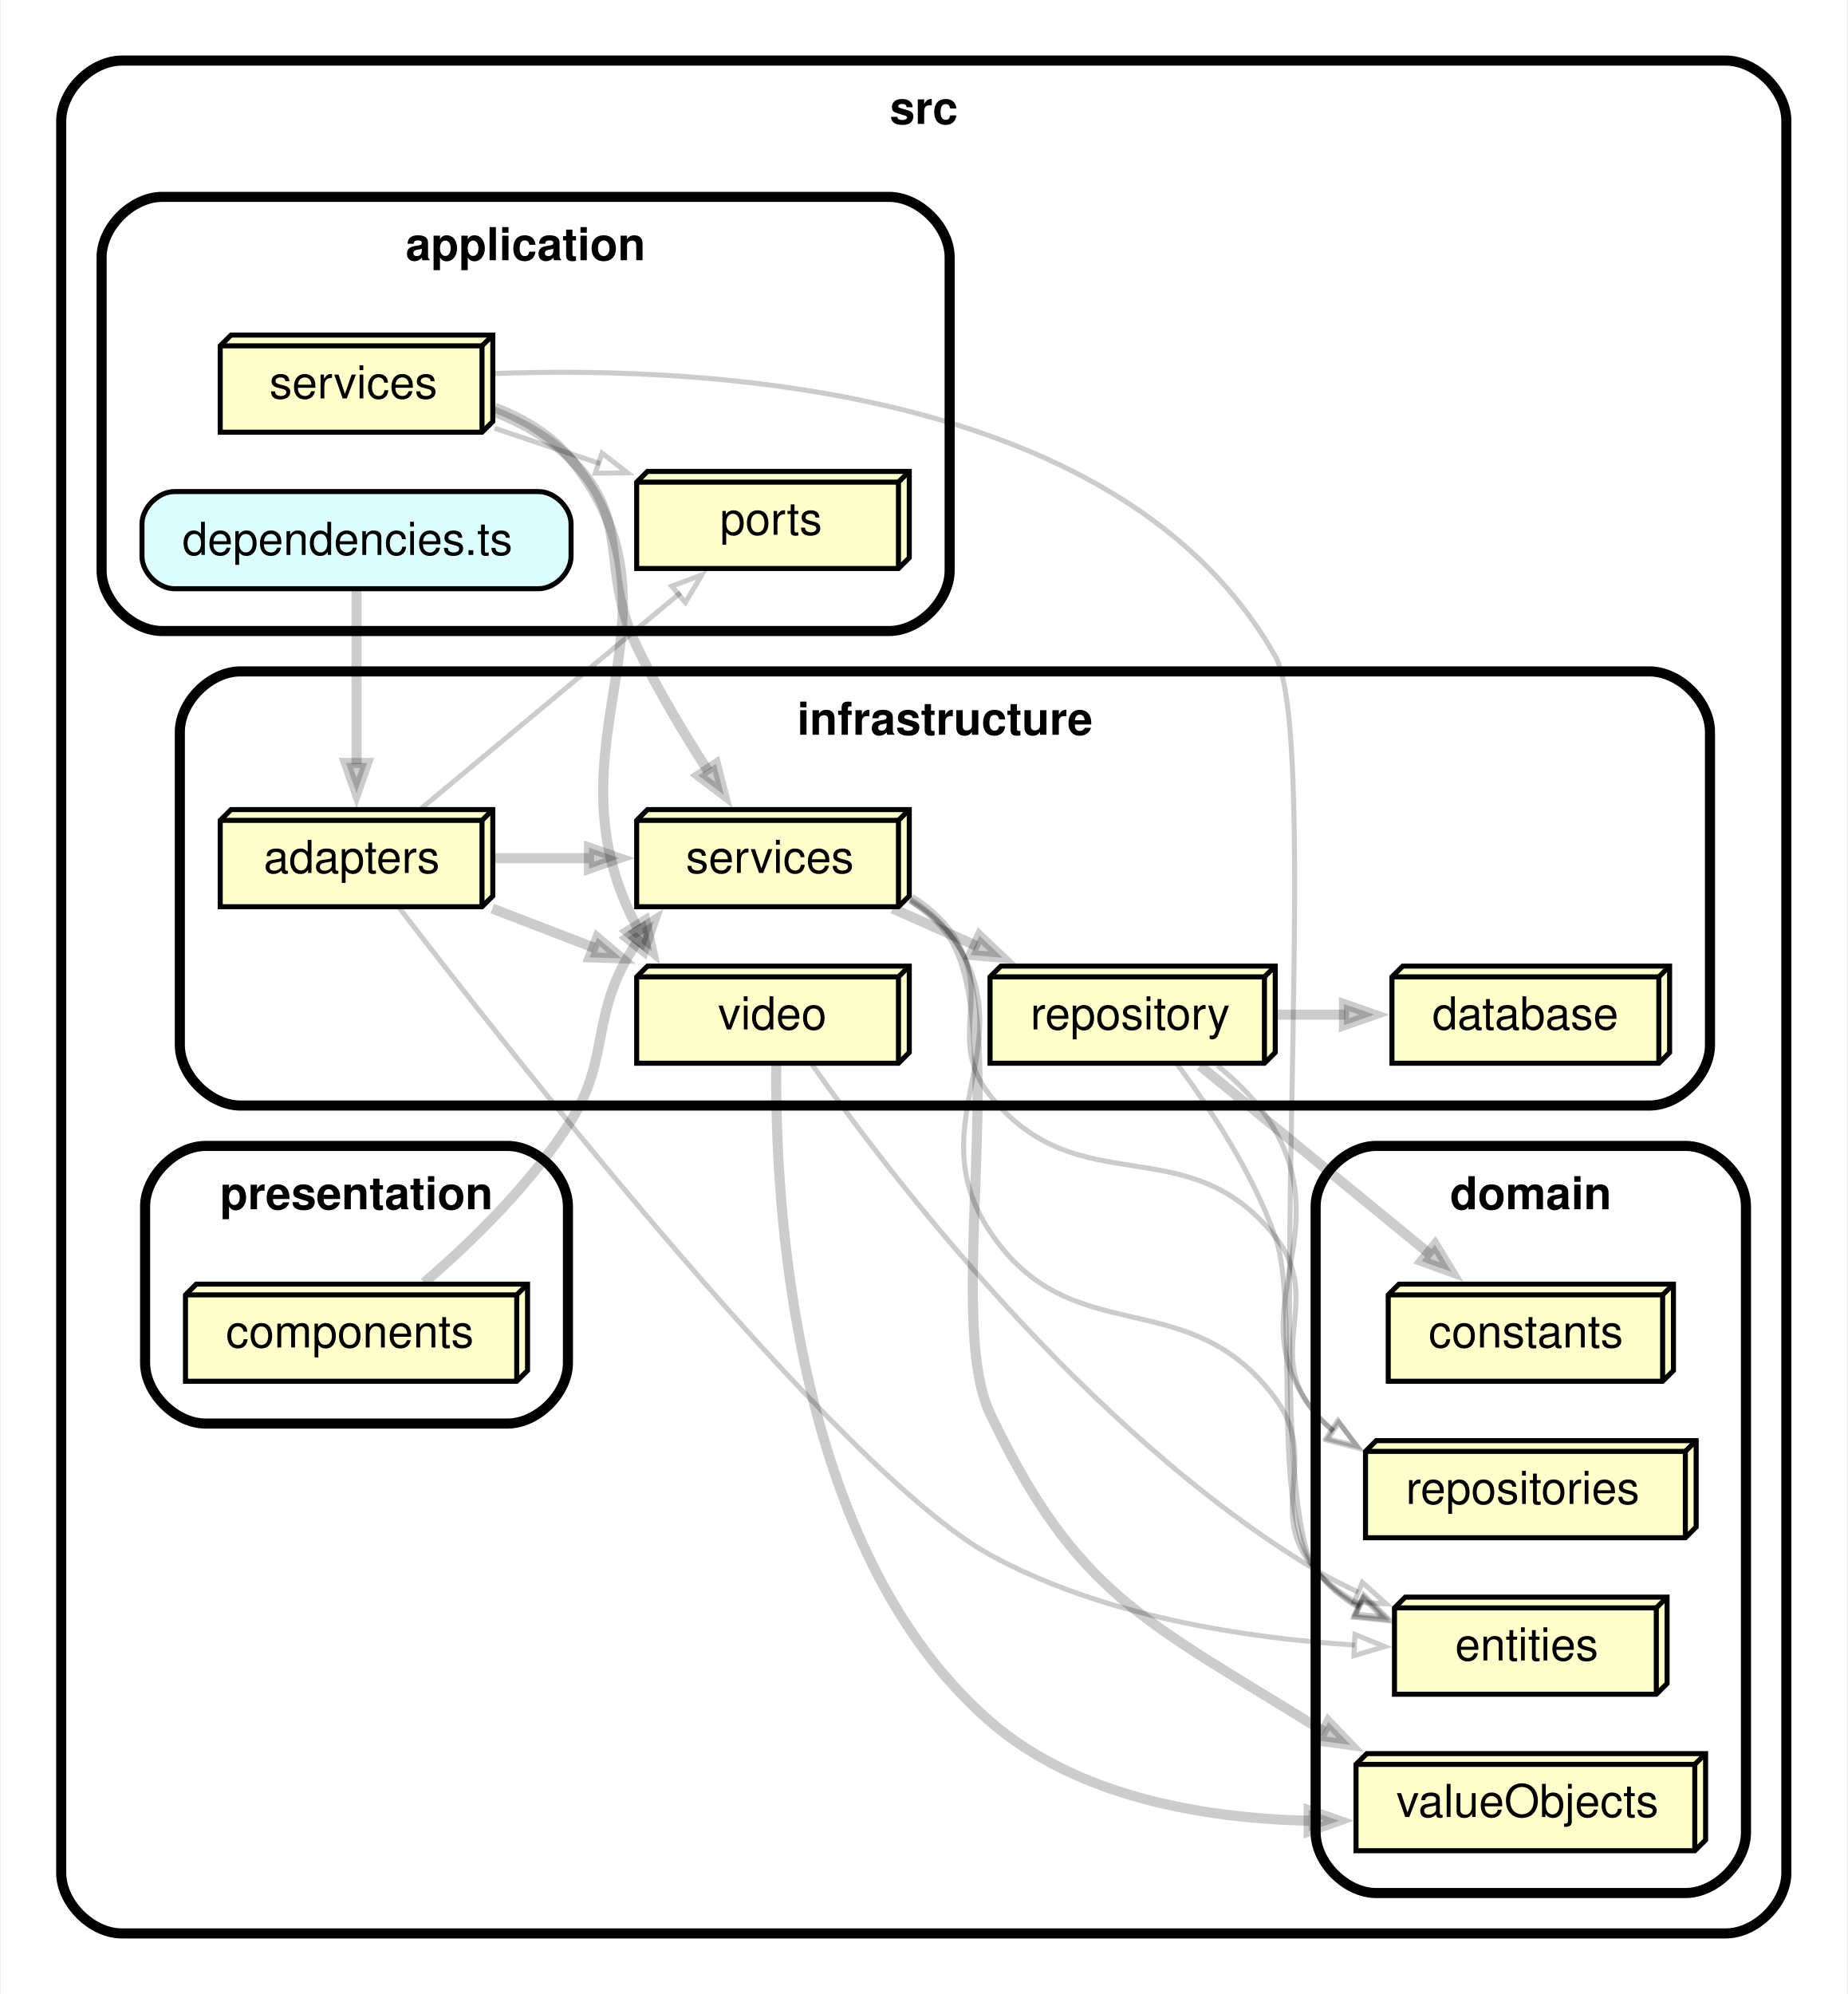
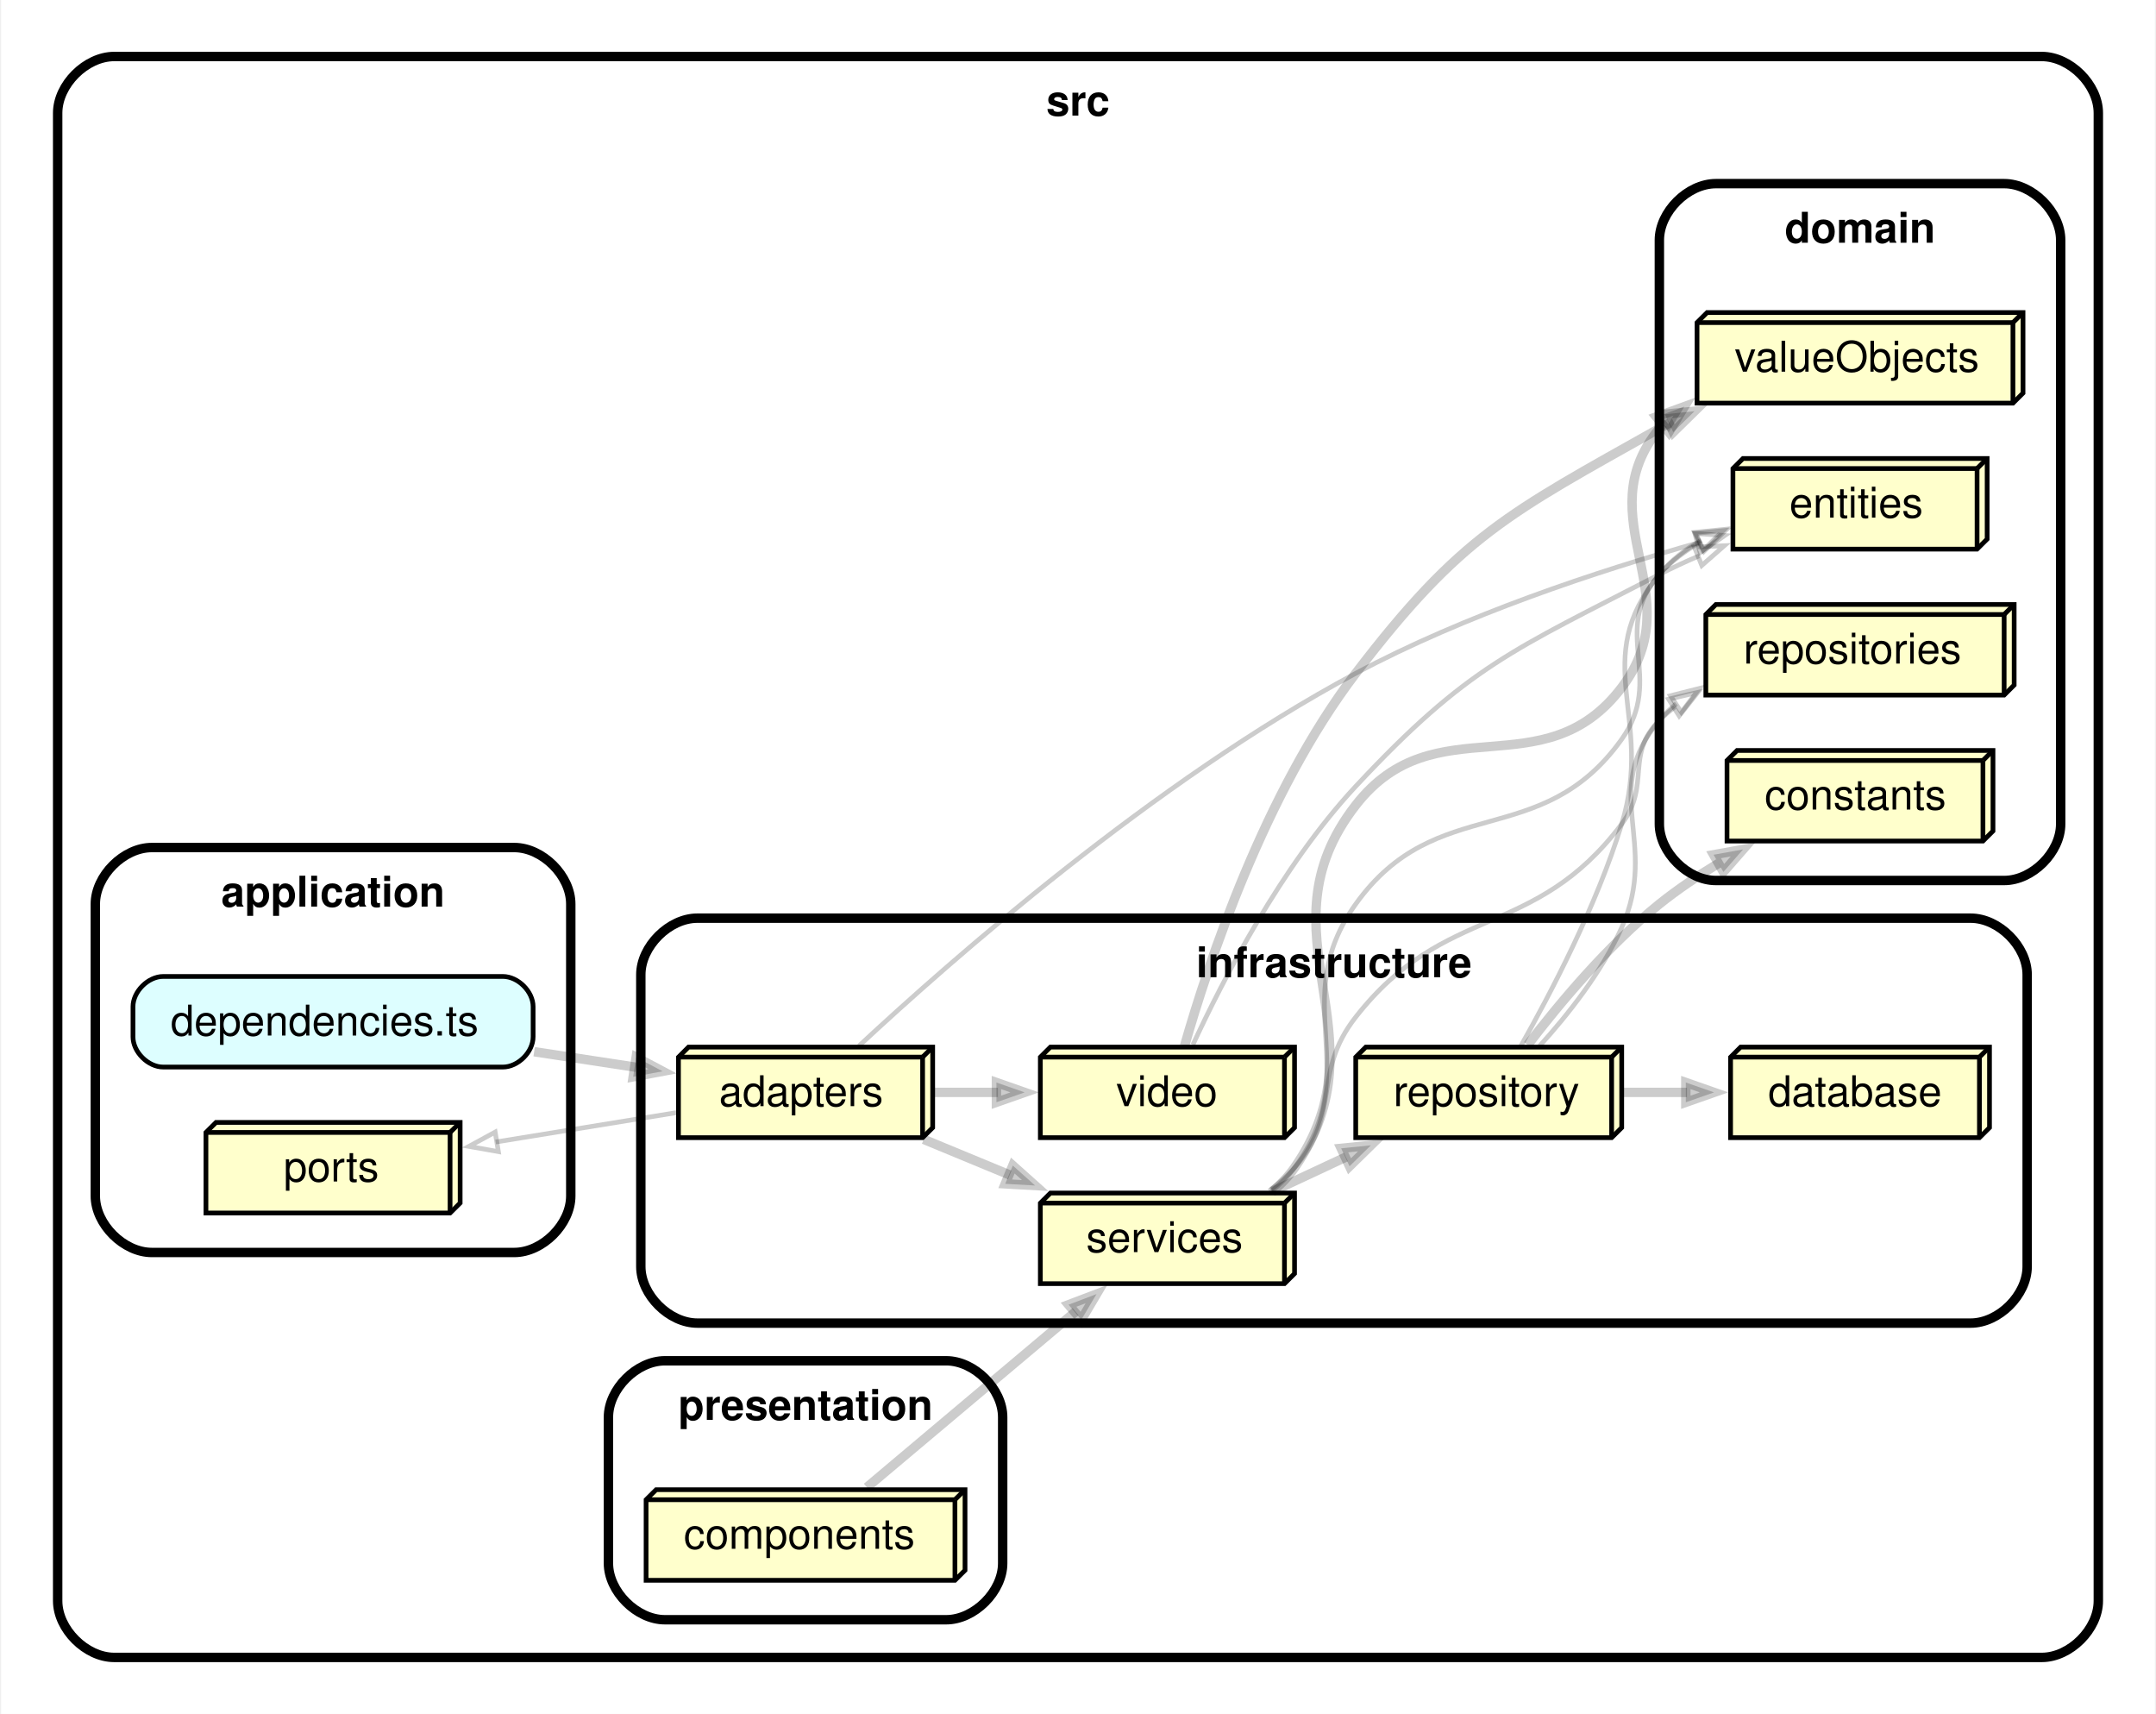
- <svg xmlns="http://www.w3.org/2000/svg" xmlns:xlink="http://www.w3.org/1999/xlink" width="366pt" height="395pt" viewBox="0.00 0.00 365.75 395.00">
-   <g id="graph0" class="graph" transform="scale(1 1) rotate(0) translate(4 391)">
-     <polygon fill="white" stroke="none" points="-4,4 -4,-391 361.75,-391 361.75,4 -4,4" />
+ <svg xmlns="http://www.w3.org/2000/svg" xmlns:xlink="http://www.w3.org/1999/xlink" width="458pt" height="364pt" viewBox="0.00 0.00 457.50 364.00">
+   <g id="graph0" class="graph" transform="scale(1 1) rotate(0) translate(4 360)">
+     <polygon fill="white" stroke="none" points="-4,4 -4,-360 453.5,-360 453.5,4 -4,4" />
    <g id="clust1" class="cluster">
-       <path fill="#ffffff" stroke="black" stroke-width="2" d="M20,-8C20,-8 337.75,-8 337.75,-8 343.75,-8 349.75,-14 349.75,-20 349.75,-20 349.75,-367 349.75,-367 349.75,-373 343.75,-379 337.75,-379 337.75,-379 20,-379 20,-379 14,-379 8,-373 8,-367 8,-367 8,-20 8,-20 8,-14 14,-8 20,-8" />
-       <text text-anchor="middle" x="178.88" y="-366.45" font-family="Helvetica,sans-Serif" font-weight="bold" font-size="9.00">src</text>
+       <path fill="#ffffff" stroke="black" stroke-width="2" d="M20,-8C20,-8 429.5,-8 429.5,-8 435.5,-8 441.5,-14 441.5,-20 441.5,-20 441.5,-336 441.5,-336 441.5,-342 435.5,-348 429.5,-348 429.5,-348 20,-348 20,-348 14,-348 8,-342 8,-336 8,-336 8,-20 8,-20 8,-14 14,-8 20,-8" />
+       <text text-anchor="middle" x="224.75" y="-335.45" font-family="Helvetica,sans-Serif" font-weight="bold" font-size="9.00">src</text>
    </g>
    <g id="clust2" class="cluster">
-       <path fill="#ffffff" stroke="black" stroke-width="2" d="M28,-266C28,-266 172,-266 172,-266 178,-266 184,-272 184,-278 184,-278 184,-340 184,-340 184,-346 178,-352 172,-352 172,-352 28,-352 28,-352 22,-352 16,-346 16,-340 16,-340 16,-278 16,-278 16,-272 22,-266 28,-266" />
-       <text text-anchor="middle" x="100" y="-339.45" font-family="Helvetica,sans-Serif" font-weight="bold" font-size="9.00">application</text>
+       <path fill="#ffffff" stroke="black" stroke-width="2" d="M28,-94C28,-94 105,-94 105,-94 111,-94 117,-100 117,-106 117,-106 117,-168 117,-168 117,-174 111,-180 105,-180 105,-180 28,-180 28,-180 22,-180 16,-174 16,-168 16,-168 16,-106 16,-106 16,-100 22,-94 28,-94" />
+       <text text-anchor="middle" x="66.5" y="-167.45" font-family="Helvetica,sans-Serif" font-weight="bold" font-size="9.00">application</text>
+     </g>
+     <g id="clust4" class="cluster">
+       <path fill="#ffffff" stroke="black" stroke-width="2" d="M143.88,-79C143.88,-79 414.38,-79 414.38,-79 420.38,-79 426.38,-85 426.38,-91 426.38,-91 426.38,-153 426.38,-153 426.38,-159 420.38,-165 414.38,-165 414.38,-165 143.88,-165 143.88,-165 137.88,-165 131.88,-159 131.88,-153 131.88,-153 131.88,-91 131.88,-91 131.88,-85 137.88,-79 143.88,-79" />
+       <text text-anchor="middle" x="279.12" y="-152.45" font-family="Helvetica,sans-Serif" font-weight="bold" font-size="9.00">infrastructure</text>
+     </g>
+     <g id="clust5" class="cluster">
+       <path fill="#ffffff" stroke="black" stroke-width="2" d="M137,-16C137,-16 196.75,-16 196.75,-16 202.75,-16 208.75,-22 208.75,-28 208.75,-28 208.75,-59 208.75,-59 208.75,-65 202.75,-71 196.75,-71 196.75,-71 137,-71 137,-71 131,-71 125,-65 125,-59 125,-59 125,-28 125,-28 125,-22 131,-16 137,-16" />
+       <text text-anchor="middle" x="166.88" y="-58.45" font-family="Helvetica,sans-Serif" font-weight="bold" font-size="9.00">presentation</text>
    </g>
    <g id="clust3" class="cluster">
-       <path fill="#ffffff" stroke="black" stroke-width="2" d="M268.5,-16C268.5,-16 329.75,-16 329.75,-16 335.75,-16 341.75,-22 341.75,-28 341.75,-28 341.75,-152 341.75,-152 341.75,-158 335.75,-164 329.75,-164 329.75,-164 268.5,-164 268.5,-164 262.5,-164 256.5,-158 256.5,-152 256.5,-152 256.5,-28 256.5,-28 256.5,-22 262.5,-16 268.5,-16" />
-       <text text-anchor="middle" x="299.12" y="-151.45" font-family="Helvetica,sans-Serif" font-weight="bold" font-size="9.00">domain</text>
-     </g>
-     <g id="clust4" class="cluster">
-       <path fill="#ffffff" stroke="black" stroke-width="2" d="M43.5,-172C43.5,-172 322.62,-172 322.62,-172 328.62,-172 334.62,-178 334.62,-184 334.62,-184 334.62,-246 334.62,-246 334.62,-252 328.62,-258 322.62,-258 322.62,-258 43.5,-258 43.5,-258 37.5,-258 31.5,-252 31.5,-246 31.5,-246 31.5,-184 31.5,-184 31.5,-178 37.5,-172 43.5,-172" />
-       <text text-anchor="middle" x="183.06" y="-245.45" font-family="Helvetica,sans-Serif" font-weight="bold" font-size="9.00">infrastructure</text>
-     </g>
-     <g id="clust5" class="cluster">
-       <path fill="#ffffff" stroke="black" stroke-width="2" d="M36.62,-109C36.62,-109 96.38,-109 96.38,-109 102.38,-109 108.38,-115 108.38,-121 108.38,-121 108.38,-152 108.38,-152 108.38,-158 102.38,-164 96.38,-164 96.38,-164 36.62,-164 36.62,-164 30.62,-164 24.62,-158 24.62,-152 24.62,-152 24.62,-121 24.62,-121 24.62,-115 30.62,-109 36.62,-109" />
-       <text text-anchor="middle" x="66.5" y="-151.45" font-family="Helvetica,sans-Serif" font-weight="bold" font-size="9.00">presentation</text>
+       <path fill="#ffffff" stroke="black" stroke-width="2" d="M360.25,-173C360.25,-173 421.5,-173 421.5,-173 427.5,-173 433.5,-179 433.5,-185 433.5,-185 433.5,-309 433.5,-309 433.5,-315 427.5,-321 421.5,-321 421.5,-321 360.25,-321 360.25,-321 354.25,-321 348.25,-315 348.25,-309 348.25,-309 348.25,-185 348.25,-185 348.25,-179 354.25,-173 360.25,-173" />
+       <text text-anchor="middle" x="390.88" y="-308.45" font-family="Helvetica,sans-Serif" font-weight="bold" font-size="9.00">domain</text>
    </g>
    <g id="node1" class="node">
      <g id="a_node1">
        <a xlink:href="src/application/dependencies.ts" xlink:title="dependencies.ts">
-           <path fill="#ddfeff" stroke="black" d="M102.58,-293.62C102.58,-293.62 30.42,-293.62 30.42,-293.62 27.21,-293.62 24,-290.42 24,-287.21 24,-287.21 24,-280.79 24,-280.79 24,-277.58 27.21,-274.38 30.42,-274.38 30.42,-274.38 102.58,-274.38 102.58,-274.38 105.79,-274.38 109,-277.58 109,-280.79 109,-280.79 109,-287.21 109,-287.21 109,-290.42 105.79,-293.62 102.58,-293.62" />
-           <text text-anchor="start" x="32" y="-281.07" font-family="Helvetica,sans-Serif" font-size="9.00">dependencies.ts</text>
+           <path fill="#ddfeff" stroke="black" d="M102.58,-152.62C102.58,-152.62 30.42,-152.62 30.42,-152.62 27.21,-152.62 24,-149.42 24,-146.21 24,-146.21 24,-139.79 24,-139.79 24,-136.58 27.21,-133.38 30.42,-133.38 30.42,-133.38 102.58,-133.38 102.58,-133.38 105.79,-133.38 109,-136.58 109,-139.79 109,-139.79 109,-146.21 109,-146.21 109,-149.42 105.79,-152.62 102.58,-152.62" />
+           <text text-anchor="start" x="32" y="-140.07" font-family="Helvetica,sans-Serif" font-size="9.00">dependencies.ts</text>
        </a>
      </g>
    </g>
    <g id="node2" class="node">
      <g id="a_node2">
        <a xlink:href="src/infrastructure/adapters" xlink:title="adapters">
-           <polygon fill="#ffffcc" stroke="black" points="93.5,-230.62 41.64,-230.62 39.5,-228.49 39.5,-211.38 91.36,-211.38 93.5,-213.51 93.5,-230.62" />
-           <polyline fill="none" stroke="black" points="91.36,-228.49 39.5,-228.49" />
-           <polyline fill="none" stroke="black" points="91.36,-228.49 91.36,-211.38" />
-           <polyline fill="none" stroke="black" points="91.36,-228.49 93.5,-230.62" />
-           <text text-anchor="start" x="48.12" y="-218.07" font-family="Helvetica,sans-Serif" font-size="9.00">adapters</text>
+           <polygon fill="#ffffcc" stroke="black" points="193.88,-137.62 142.01,-137.62 139.88,-135.49 139.88,-118.38 191.74,-118.38 193.88,-120.51 193.88,-137.62" />
+           <polyline fill="none" stroke="black" points="191.74,-135.49 139.88,-135.49" />
+           <polyline fill="none" stroke="black" points="191.74,-135.49 191.74,-118.38" />
+           <polyline fill="none" stroke="black" points="191.74,-135.49 193.88,-137.62" />
+           <text text-anchor="start" x="148.5" y="-125.08" font-family="Helvetica,sans-Serif" font-size="9.00">adapters</text>
        </a>
      </g>
    </g>
    <g id="edge1" class="edge">
-       <path fill="none" stroke="#000000" stroke-width="2" stroke-opacity="0.2" d="M66.5,-274.03C66.5,-262.56 66.5,-251.09 66.5,-239.62" />
-       <polygon fill="#000000" fill-opacity="0.2" stroke="#000000" stroke-width="2" stroke-opacity="0.2" points="68.6,-239.87 66.5,-233.87 64.4,-239.87 68.6,-239.87" />
+       <path fill="none" stroke="#000000" stroke-width="2" stroke-opacity="0.2" d="M109.22,-136.64C116.44,-135.54 123.87,-134.4 130.89,-133.33" />
+       <polygon fill="#000000" fill-opacity="0.2" stroke="#000000" stroke-width="2" stroke-opacity="0.2" points="130.89,-135.46 136.51,-132.48 130.26,-131.31 130.89,-135.46" />
    </g>
    <g id="node3" class="node">
      <g id="a_node3">
        <a xlink:href="src/application/ports" xlink:title="ports">
-           <polygon fill="#ffffcc" stroke="black" points="176,-297.62 124.14,-297.62 122,-295.49 122,-278.38 173.86,-278.38 176,-280.51 176,-297.62" />
-           <polyline fill="none" stroke="black" points="173.86,-295.49 122,-295.49" />
-           <polyline fill="none" stroke="black" points="173.86,-295.49 173.86,-278.38" />
-           <polyline fill="none" stroke="black" points="173.86,-295.49 176,-297.62" />
-           <text text-anchor="start" x="138.5" y="-285.07" font-family="Helvetica,sans-Serif" font-size="9.00">ports</text>
-         </a>
-       </g>
-     </g>
-     <g id="edge6" class="edge">
-       <path fill="none" stroke="#000000" stroke-opacity="0.2" d="M79.38,-230.89C92.93,-242.17 115.22,-260.72 130.71,-273.61" />
-       <polygon fill="none" stroke="#000000" stroke-opacity="0.2" points="128.95,-274.88 134.91,-277.11 131.64,-271.65 128.95,-274.88" />
+           <polygon fill="#ffffcc" stroke="black" points="93.5,-121.62 41.64,-121.62 39.5,-119.49 39.5,-102.38 91.36,-102.38 93.5,-104.51 93.5,-121.62" />
+           <polyline fill="none" stroke="black" points="91.36,-119.49 39.5,-119.49" />
+           <polyline fill="none" stroke="black" points="91.36,-119.49 91.36,-102.38" />
+           <polyline fill="none" stroke="black" points="91.36,-119.49 93.5,-121.62" />
+           <text text-anchor="start" x="56" y="-109.08" font-family="Helvetica,sans-Serif" font-size="9.00">ports</text>
+         </a>
+       </g>
+     </g>
+     <g id="edge2" class="edge">
+       <path fill="none" stroke="#000000" stroke-opacity="0.2" d="M139.44,-123.7C127.63,-121.78 113.58,-119.49 101.04,-117.46" />
+       <polygon fill="none" stroke="#000000" stroke-opacity="0.2" points="101.62,-115.42 95.36,-116.53 100.94,-119.57 101.62,-115.42" />
    </g>
    <g id="node5" class="node">
      <g id="a_node5">
        <a xlink:href="src/domain/entities" xlink:title="entities">
-           <polygon fill="#ffffcc" stroke="black" points="326.12,-74.62 274.26,-74.62 272.12,-72.49 272.12,-55.38 323.99,-55.38 326.12,-57.51 326.12,-74.62" />
-           <polyline fill="none" stroke="black" points="323.99,-72.49 272.12,-72.49" />
-           <polyline fill="none" stroke="black" points="323.99,-72.49 323.99,-55.38" />
-           <polyline fill="none" stroke="black" points="323.99,-72.49 326.12,-74.62" />
-           <text text-anchor="start" x="284.12" y="-62.08" font-family="Helvetica,sans-Serif" font-size="9.00">entities</text>
-         </a>
-       </g>
-     </g>
-     <g id="edge7" class="edge">
-       <path fill="none" stroke="#000000" stroke-opacity="0.2" d="M74.92,-211.23C96.93,-182.51 162.16,-99.39 192,-83 214.12,-70.85 242.45,-66.51 264.27,-65.12" />
-       <polygon fill="none" stroke="#000000" stroke-opacity="0.2" points="264.29,-67.22 270.18,-64.82 264.08,-63.03 264.29,-67.22" />
+           <polygon fill="#ffffcc" stroke="black" points="417.88,-262.62 366.01,-262.62 363.88,-260.49 363.88,-243.38 415.74,-243.38 417.88,-245.51 417.88,-262.62" />
+           <polyline fill="none" stroke="black" points="415.74,-260.49 363.88,-260.49" />
+           <polyline fill="none" stroke="black" points="415.74,-260.49 415.74,-243.38" />
+           <polyline fill="none" stroke="black" points="415.74,-260.49 417.88,-262.62" />
+           <text text-anchor="start" x="375.88" y="-250.07" font-family="Helvetica,sans-Serif" font-size="9.00">entities</text>
+         </a>
+       </g>
+     </g>
+     <g id="edge3" class="edge">
+       <path fill="none" stroke="#000000" stroke-opacity="0.2" d="M178.23,-137.88C197.55,-155.86 241.02,-194.16 283.75,-217 306.87,-229.36 335.06,-238.69 356.57,-244.74" />
+       <polygon fill="none" stroke="#000000" stroke-opacity="0.2" points="355.79,-246.71 362.14,-246.27 356.91,-242.66 355.79,-246.71" />
+     </g>
+     <g id="node8" class="node">
+       <g id="a_node8">
+         <a xlink:href="src/infrastructure/services" xlink:title="services">
+           <polygon fill="#ffffcc" stroke="black" points="270.75,-106.62 218.89,-106.62 216.75,-104.49 216.75,-87.38 268.61,-87.38 270.75,-89.51 270.75,-106.62" />
+           <polyline fill="none" stroke="black" points="268.61,-104.49 216.75,-104.49" />
+           <polyline fill="none" stroke="black" points="268.61,-104.49 268.61,-87.38" />
+           <polyline fill="none" stroke="black" points="268.61,-104.49 270.75,-106.62" />
+           <text text-anchor="start" x="226.5" y="-94.08" font-family="Helvetica,sans-Serif" font-size="9.00">services</text>
+         </a>
+       </g>
+     </g>
+     <g id="edge4" class="edge">
+       <path fill="none" stroke="#000000" stroke-width="2" stroke-opacity="0.2" d="M191.98,-118.02C197.8,-115.61 204.11,-113 210.25,-110.46" />
+       <polygon fill="#000000" fill-opacity="0.2" stroke="#000000" stroke-width="2" stroke-opacity="0.2" points="210.9,-112.46 215.64,-108.22 209.29,-108.58 210.9,-112.46" />
+     </g>
+     <g id="node9" class="node">
+       <g id="a_node9">
+         <a xlink:href="src/infrastructure/video" xlink:title="video">
+           <polygon fill="#ffffcc" stroke="black" points="270.75,-137.62 218.89,-137.62 216.75,-135.49 216.75,-118.38 268.61,-118.38 270.75,-120.51 270.75,-137.62" />
+           <polyline fill="none" stroke="black" points="268.61,-135.49 216.75,-135.49" />
+           <polyline fill="none" stroke="black" points="268.61,-135.49 268.61,-118.38" />
+           <polyline fill="none" stroke="black" points="268.61,-135.49 270.75,-137.62" />
+           <text text-anchor="start" x="232.88" y="-125.08" font-family="Helvetica,sans-Serif" font-size="9.00">video</text>
+         </a>
+       </g>
+     </g>
+     <g id="edge5" class="edge">
+       <path fill="none" stroke="#000000" stroke-width="2" stroke-opacity="0.2" d="M194.06,-128C198.48,-128 203.13,-128 207.74,-128" />
+       <polygon fill="#000000" fill-opacity="0.2" stroke="#000000" stroke-width="2" stroke-opacity="0.2" points="207.42,-130.1 213.42,-128 207.42,-125.9 207.42,-130.1" />
+     </g>
+     <g id="node4" class="node">
+       <g id="a_node4">
+         <a xlink:href="src/domain/constants" xlink:title="constants">
+           <polygon fill="#ffffcc" stroke="black" points="419.12,-200.62 364.76,-200.62 362.62,-198.49 362.62,-181.38 416.99,-181.38 419.12,-183.51 419.12,-200.62" />
+           <polyline fill="none" stroke="black" points="416.99,-198.49 362.62,-198.49" />
+           <polyline fill="none" stroke="black" points="416.99,-198.49 416.99,-181.38" />
+           <polyline fill="none" stroke="black" points="416.99,-198.49 419.12,-200.62" />
+           <text text-anchor="start" x="370.62" y="-188.07" font-family="Helvetica,sans-Serif" font-size="9.00">constants</text>
+         </a>
+       </g>
    </g>
    <g id="node6" class="node">
      <g id="a_node6">
-         <a xlink:href="src/infrastructure/services" xlink:title="services">
-           <polygon fill="#ffffcc" stroke="black" points="176,-230.62 124.14,-230.62 122,-228.49 122,-211.38 173.86,-211.38 176,-213.51 176,-230.62" />
-           <polyline fill="none" stroke="black" points="173.86,-228.49 122,-228.49" />
-           <polyline fill="none" stroke="black" points="173.86,-228.49 173.86,-211.38" />
-           <polyline fill="none" stroke="black" points="173.86,-228.49 176,-230.62" />
-           <text text-anchor="start" x="131.75" y="-218.07" font-family="Helvetica,sans-Serif" font-size="9.00">services</text>
-         </a>
-       </g>
-     </g>
-     <g id="edge8" class="edge">
-       <path fill="none" stroke="#000000" stroke-width="2" stroke-opacity="0.2" d="M93.86,-221C99.84,-221 106.28,-221 112.56,-221" />
-       <polygon fill="#000000" fill-opacity="0.2" stroke="#000000" stroke-width="2" stroke-opacity="0.2" points="112.56,-223.1 118.55,-221 112.55,-218.9 112.56,-223.1" />
+         <a xlink:href="src/domain/repositories" xlink:title="repositories">
+           <polygon fill="#ffffcc" stroke="black" points="423.62,-231.62 360.26,-231.62 358.12,-229.49 358.12,-212.38 421.49,-212.38 423.62,-214.51 423.62,-231.62" />
+           <polyline fill="none" stroke="black" points="421.49,-229.49 358.12,-229.49" />
+           <polyline fill="none" stroke="black" points="421.49,-229.49 421.49,-212.38" />
+           <polyline fill="none" stroke="black" points="421.49,-229.49 423.62,-231.62" />
+           <text text-anchor="start" x="366.12" y="-219.07" font-family="Helvetica,sans-Serif" font-size="9.00">repositories</text>
+         </a>
+       </g>
    </g>
    <g id="node7" class="node">
      <g id="a_node7">
-         <a xlink:href="src/infrastructure/video" xlink:title="video">
-           <polygon fill="#ffffcc" stroke="black" points="176,-199.62 124.14,-199.62 122,-197.49 122,-180.38 173.86,-180.38 176,-182.51 176,-199.62" />
-           <polyline fill="none" stroke="black" points="173.86,-197.49 122,-197.49" />
-           <polyline fill="none" stroke="black" points="173.86,-197.49 173.86,-180.38" />
-           <polyline fill="none" stroke="black" points="173.86,-197.49 176,-199.62" />
-           <text text-anchor="start" x="138.12" y="-187.07" font-family="Helvetica,sans-Serif" font-size="9.00">video</text>
-         </a>
-       </g>
-     </g>
-     <g id="edge9" class="edge">
-       <path fill="none" stroke="#000000" stroke-width="2" stroke-opacity="0.2" d="M93.41,-211.02C99.81,-208.56 106.77,-205.88 113.5,-203.28" />
-       <polygon fill="#000000" fill-opacity="0.2" stroke="#000000" stroke-width="2" stroke-opacity="0.2" points="114.19,-205.27 119.03,-201.15 112.68,-201.35 114.19,-205.27" />
-     </g>
-     <g id="node4" class="node">
-       <g id="a_node4">
-         <a xlink:href="src/application/services" xlink:title="services">
-           <polygon fill="#ffffcc" stroke="black" points="93.5,-324.62 41.64,-324.62 39.5,-322.49 39.5,-305.38 91.36,-305.38 93.5,-307.51 93.5,-324.62" />
-           <polyline fill="none" stroke="black" points="91.36,-322.49 39.5,-322.49" />
-           <polyline fill="none" stroke="black" points="91.36,-322.49 91.36,-305.38" />
-           <polyline fill="none" stroke="black" points="91.36,-322.49 93.5,-324.62" />
-           <text text-anchor="start" x="49.25" y="-312.07" font-family="Helvetica,sans-Serif" font-size="9.00">services</text>
-         </a>
-       </g>
-     </g>
-     <g id="edge2" class="edge">
-       <path fill="none" stroke="#000000" stroke-opacity="0.2" d="M93.86,-306.16C100.53,-303.92 107.78,-301.49 114.75,-299.15" />
-       <polygon fill="none" stroke="#000000" stroke-opacity="0.2" points="115.13,-301.24 120.15,-297.34 113.79,-297.26 115.13,-301.24" />
-     </g>
-     <g id="edge3" class="edge">
-       <path fill="none" stroke="#000000" stroke-opacity="0.2" d="M93.98,-317.01C136.57,-318.56 218.54,-314.13 248.5,-261 258.39,-243.47 244.57,-96.21 256.5,-80 258.78,-76.91 261.75,-74.45 265.06,-72.5" />
-       <polygon fill="none" stroke="#000000" stroke-opacity="0.2" points="265.86,-74.45 270.38,-69.99 264.06,-70.65 265.86,-74.45" />
-     </g>
-     <g id="edge4" class="edge">
-       <path fill="none" stroke="#000000" stroke-width="2" stroke-opacity="0.2" d="M93.69,-309.48C99.3,-307.29 104.79,-304.24 109,-300 121.27,-287.62 114.48,-278.72 122,-263 126.02,-254.59 131.31,-245.75 136.08,-238.36" />
-       <polygon fill="#000000" fill-opacity="0.2" stroke="#000000" stroke-width="2" stroke-opacity="0.2" points="137.71,-239.69 139.28,-233.53 134.21,-237.37 137.71,-239.69" />
-     </g>
-     <g id="edge5" class="edge">
-       <path fill="none" stroke="#000000" stroke-width="2" stroke-opacity="0.2" d="M93.91,-310.24C99.65,-308.02 105.15,-304.77 109,-300 134.12,-268.93 102.67,-243.71 122.08,-207.34" />
-       <polygon fill="#000000" fill-opacity="0.2" stroke="#000000" stroke-width="2" stroke-opacity="0.2" points="123.71,-208.69 125.08,-202.48 120.14,-206.48 123.71,-208.69" />
+         <a xlink:href="src/domain/valueObjects" xlink:title="valueObjects">
+           <polygon fill="#ffffcc" stroke="black" points="425.5,-293.62 358.39,-293.62 356.25,-291.49 356.25,-274.38 423.36,-274.38 425.5,-276.51 425.5,-293.62" />
+           <polyline fill="none" stroke="black" points="423.36,-291.49 356.25,-291.49" />
+           <polyline fill="none" stroke="black" points="423.36,-291.49 423.36,-274.38" />
+           <polyline fill="none" stroke="black" points="423.36,-291.49 425.5,-293.62" />
+           <text text-anchor="start" x="364.25" y="-281.07" font-family="Helvetica,sans-Serif" font-size="9.00">valueObjects</text>
+         </a>
+       </g>
+     </g>
+     <g id="edge10" class="edge">
+       <path fill="none" stroke="#000000" stroke-opacity="0.2" d="M265.9,-107.03C267.72,-108.51 269.38,-110.16 270.75,-112 285.96,-132.53 268.86,-147.24 283.75,-168 300.96,-192 323.08,-178.97 340.25,-203 349.53,-215.98 337.67,-226.05 348.25,-238 350.73,-240.8 353.78,-243.08 357.09,-244.94" />
+       <polygon fill="none" stroke="#000000" stroke-opacity="0.2" points="355.98,-246.74 362.31,-247.36 357.75,-242.93 355.98,-246.74" />
+     </g>
+     <g id="edge11" class="edge">
+       <path fill="none" stroke="#000000" stroke-opacity="0.2" d="M265.35,-107.07C267.33,-108.55 269.18,-110.19 270.75,-112 280.83,-123.57 274.28,-131.91 283.75,-144 302.88,-168.43 321.57,-160.22 340.25,-185 346.51,-193.31 340.88,-199.65 348.25,-207 349.27,-208.02 350.36,-208.97 351.52,-209.85" />
+       <polygon fill="none" stroke="#000000" stroke-opacity="0.2" points="350.21,-211.51 356.4,-212.95 352.46,-207.96 350.21,-211.51" />
+     </g>
+     <g id="edge12" class="edge">
+       <path fill="none" stroke="#000000" stroke-width="2" stroke-opacity="0.2" d="M266.02,-106.95C267.81,-108.44 269.44,-110.12 270.75,-112 290.56,-140.5 262.45,-161.6 283.75,-189 300.6,-210.68 323.65,-192.13 340.25,-214 355.19,-233.67 332.63,-249.87 348.25,-269 348.52,-269.33 348.79,-269.65 349.07,-269.96" />
+       <polygon fill="#000000" fill-opacity="0.2" stroke="#000000" stroke-width="2" stroke-opacity="0.2" points="347.6,-271.47 353.57,-273.65 350.26,-268.22 347.6,-271.47" />
+     </g>
+     <g id="node11" class="node">
+       <g id="a_node11">
+         <a xlink:href="src/infrastructure/repository" xlink:title="repository">
+           <polygon fill="#ffffcc" stroke="black" points="340.25,-137.62 285.89,-137.62 283.75,-135.49 283.75,-118.38 338.11,-118.38 340.25,-120.51 340.25,-137.62" />
+           <polyline fill="none" stroke="black" points="338.11,-135.49 283.75,-135.49" />
+           <polyline fill="none" stroke="black" points="338.11,-135.49 338.11,-118.38" />
+           <polyline fill="none" stroke="black" points="338.11,-135.49 340.25,-137.62" />
+           <text text-anchor="start" x="291.75" y="-125.08" font-family="Helvetica,sans-Serif" font-size="9.00">repository</text>
+         </a>
+       </g>
+     </g>
+     <g id="edge13" class="edge">
+       <path fill="none" stroke="#000000" stroke-width="2" stroke-opacity="0.2" d="M266.08,-106.98C271.04,-109.3 276.41,-111.82 281.66,-114.27" />
+       <polygon fill="#000000" fill-opacity="0.2" stroke="#000000" stroke-width="2" stroke-opacity="0.2" points="280.65,-116.12 286.97,-116.76 282.43,-112.31 280.65,-116.12" />
    </g>
    <g id="edge14" class="edge">
-       <path fill="none" stroke="#000000" stroke-opacity="0.2" d="M176.19,-212.92C179.18,-211.06 181.91,-208.78 184,-206 199.91,-184.85 177.31,-169.01 192,-147 208.14,-122.81 231.21,-137.38 248.5,-114 257.73,-101.52 246.17,-91.59 256.5,-80 258.99,-77.2 262.04,-74.93 265.35,-73.08" />
-       <polygon fill="none" stroke="#000000" stroke-opacity="0.2" points="266.02,-75.08 270.58,-70.65 264.25,-71.27 266.02,-75.08" />
-     </g>
-     <g id="node9" class="node">
-       <g id="a_node9">
-         <a xlink:href="src/domain/repositories" xlink:title="repositories">
-           <polygon fill="#ffffcc" stroke="black" points="331.88,-105.62 268.51,-105.62 266.38,-103.49 266.38,-86.38 329.74,-86.38 331.88,-88.51 331.88,-105.62" />
-           <polyline fill="none" stroke="black" points="329.74,-103.49 266.38,-103.49" />
-           <polyline fill="none" stroke="black" points="329.74,-103.49 329.74,-86.38" />
-           <polyline fill="none" stroke="black" points="329.74,-103.49 331.88,-105.62" />
-           <text text-anchor="start" x="274.38" y="-93.08" font-family="Helvetica,sans-Serif" font-size="9.00">repositories</text>
-         </a>
-       </g>
+       <path fill="none" stroke="#000000" stroke-opacity="0.2" d="M249.16,-138.12C255.44,-151.7 267.94,-176.07 283.75,-193 307.6,-218.55 317.21,-221.94 348.25,-238 350.94,-239.39 353.78,-240.71 356.67,-241.94" />
+       <polygon fill="none" stroke="#000000" stroke-opacity="0.2" points="355.69,-243.81 362.04,-244.1 357.26,-239.91 355.69,-243.81" />
    </g>
    <g id="edge15" class="edge">
-       <path fill="none" stroke="#000000" stroke-opacity="0.2" d="M176.24,-212.49C179.15,-210.71 181.84,-208.57 184,-206 193.45,-194.79 182.81,-185.42 192,-174 209.58,-152.17 231.15,-168.01 248.5,-146 258.38,-133.47 245.92,-122.95 256.5,-111 257.58,-109.79 258.76,-108.67 260.02,-107.64" />
-       <polygon fill="none" stroke="#000000" stroke-opacity="0.2" points="260.88,-109.59 264.74,-104.53 258.57,-106.08 260.88,-109.59" />
+       <path fill="none" stroke="#000000" stroke-width="2" stroke-opacity="0.2" d="M247.39,-137.89C252.36,-155.23 264.39,-191.67 283.75,-217 306.11,-246.25 316.15,-250.95 348.25,-269 348.95,-269.4 349.67,-269.78 350.39,-270.16" />
+       <polygon fill="#000000" fill-opacity="0.2" stroke="#000000" stroke-width="2" stroke-opacity="0.2" points="349.4,-272.02 355.72,-272.67 351.19,-268.22 349.4,-272.02" />
    </g>
    <g id="node10" class="node">
      <g id="a_node10">
-         <a xlink:href="src/domain/valueObjects" xlink:title="valueObjects">
-           <polygon fill="#ffffcc" stroke="black" points="333.75,-43.62 266.64,-43.62 264.5,-41.49 264.5,-24.38 331.61,-24.38 333.75,-26.51 333.75,-43.62" />
-           <polyline fill="none" stroke="black" points="331.61,-41.49 264.5,-41.49" />
-           <polyline fill="none" stroke="black" points="331.61,-41.49 331.61,-24.38" />
-           <polyline fill="none" stroke="black" points="331.61,-41.49 333.75,-43.62" />
-           <text text-anchor="start" x="272.5" y="-31.07" font-family="Helvetica,sans-Serif" font-size="9.00">valueObjects</text>
-         </a>
-       </g>
-     </g>
-     <g id="edge16" class="edge">
-       <path fill="none" stroke="#000000" stroke-width="2" stroke-opacity="0.2" d="M176.32,-213.02C179.29,-211.14 181.98,-208.84 184,-206 196.3,-188.75 182.89,-130.13 192,-111 209.1,-75.1 222.72,-69.98 256.5,-49 257.06,-48.65 257.63,-48.31 258.22,-47.97" />
-       <polygon fill="#000000" fill-opacity="0.2" stroke="#000000" stroke-width="2" stroke-opacity="0.2" points="259.01,-49.92 263.41,-45.33 257.11,-46.18 259.01,-49.92" />
+         <a xlink:href="src/infrastructure/database" xlink:title="database">
+           <polygon fill="#ffffcc" stroke="black" points="418.38,-137.62 365.51,-137.62 363.38,-135.49 363.38,-118.38 416.24,-118.38 418.38,-120.51 418.38,-137.62" />
+           <polyline fill="none" stroke="black" points="416.24,-135.49 363.38,-135.49" />
+           <polyline fill="none" stroke="black" points="416.24,-135.49 416.24,-118.38" />
+           <polyline fill="none" stroke="black" points="416.24,-135.49 418.38,-137.62" />
+           <text text-anchor="start" x="371.38" y="-125.08" font-family="Helvetica,sans-Serif" font-size="9.00">database</text>
+         </a>
+       </g>
+     </g>
+     <g id="edge7" class="edge">
+       <path fill="none" stroke="#000000" stroke-width="2" stroke-opacity="0.2" d="M320.29,-138.08C326.91,-146.74 337.28,-159.19 348.25,-168 352.11,-171.1 356.45,-174.01 360.83,-176.65" />
+       <polygon fill="#000000" fill-opacity="0.2" stroke="#000000" stroke-width="2" stroke-opacity="0.2" points="359.77,-178.47 366.03,-179.6 361.85,-174.81 359.77,-178.47" />
+     </g>
+     <g id="edge8" class="edge">
+       <path fill="none" stroke="#000000" stroke-opacity="0.2" d="M318.75,-137.73C325.03,-148.79 334.91,-167.59 340.25,-185 347.24,-207.77 333.13,-219.59 348.25,-238 350.69,-240.97 353.76,-243.35 357.13,-245.26" />
+       <polygon fill="none" stroke="#000000" stroke-opacity="0.2" points="355.74,-246.93 362.06,-247.57 357.52,-243.12 355.74,-246.93" />
+     </g>
+     <g id="edge9" class="edge">
+       <path fill="none" stroke="#000000" stroke-opacity="0.2" d="M322.8,-137.85C328.77,-144.43 336.04,-153.58 340.25,-163 348.37,-181.14 335.41,-191.83 348.25,-207 349.34,-208.29 350.55,-209.46 351.84,-210.54" />
+       <polygon fill="none" stroke="#000000" stroke-opacity="0.2" points="350.61,-212.24 356.77,-213.8 352.93,-208.73 350.61,-212.24" />
+     </g>
+     <g id="edge6" class="edge">
+       <path fill="none" stroke="#000000" stroke-width="2" stroke-opacity="0.2" d="M340.32,-128C344.79,-128 349.48,-128 354.12,-128" />
+       <polygon fill="#000000" fill-opacity="0.2" stroke="#000000" stroke-width="2" stroke-opacity="0.2" points="353.87,-130.1 359.87,-128 353.87,-125.9 353.87,-130.1" />
    </g>
    <g id="node12" class="node">
      <g id="a_node12">
-         <a xlink:href="src/infrastructure/repository" xlink:title="repository">
-           <polygon fill="#ffffcc" stroke="black" points="248.5,-199.62 194.14,-199.62 192,-197.49 192,-180.38 246.36,-180.38 248.5,-182.51 248.5,-199.62" />
-           <polyline fill="none" stroke="black" points="246.36,-197.49 192,-197.49" />
-           <polyline fill="none" stroke="black" points="246.36,-197.49 246.36,-180.38" />
-           <polyline fill="none" stroke="black" points="246.36,-197.49 248.5,-199.62" />
-           <text text-anchor="start" x="200" y="-187.07" font-family="Helvetica,sans-Serif" font-size="9.00">repository</text>
-         </a>
-       </g>
-     </g>
-     <g id="edge17" class="edge">
-       <path fill="none" stroke="#000000" stroke-width="2" stroke-opacity="0.2" d="M172.69,-211.03C176.47,-209.36 180.35,-207.63 184,-206 185.74,-205.22 187.54,-204.41 189.34,-203.6" />
-       <polygon fill="#000000" fill-opacity="0.2" stroke="#000000" stroke-width="2" stroke-opacity="0.2" points="189.9,-205.65 194.51,-201.27 188.17,-201.82 189.9,-205.65" />
-     </g>
-     <g id="edge18" class="edge">
-       <path fill="none" stroke="#000000" stroke-opacity="0.2" d="M156.74,-180.11C171.93,-158.56 211.11,-107.16 256.5,-80 259.17,-78.4 262.04,-76.94 264.97,-75.6" />
-       <polygon fill="none" stroke="#000000" stroke-opacity="0.2" points="265.76,-77.54 270.48,-73.29 264.14,-73.67 265.76,-77.54" />
-     </g>
-     <g id="edge19" class="edge">
-       <path fill="none" stroke="#000000" stroke-width="2" stroke-opacity="0.2" d="M149.66,-179.98C149.38,-154.03 152.51,-84.25 192,-50 209.12,-35.15 233.93,-30.8 255.25,-30.32" />
-       <polygon fill="#000000" fill-opacity="0.2" stroke="#000000" stroke-width="2" stroke-opacity="0.2" points="255.12,-32.42 261.12,-30.33 255.12,-28.22 255.12,-32.42" />
-     </g>
-     <g id="node8" class="node">
-       <g id="a_node8">
-         <a xlink:href="src/domain/constants" xlink:title="constants">
-           <polygon fill="#ffffcc" stroke="black" points="327.38,-136.62 273.01,-136.62 270.88,-134.49 270.88,-117.38 325.24,-117.38 327.38,-119.51 327.38,-136.62" />
-           <polyline fill="none" stroke="black" points="325.24,-134.49 270.88,-134.49" />
-           <polyline fill="none" stroke="black" points="325.24,-134.49 325.24,-117.38" />
-           <polyline fill="none" stroke="black" points="325.24,-134.49 327.38,-136.62" />
-           <text text-anchor="start" x="278.88" y="-124.08" font-family="Helvetica,sans-Serif" font-size="9.00">constants</text>
-         </a>
-       </g>
-     </g>
-     <g id="node11" class="node">
-       <g id="a_node11">
-         <a xlink:href="src/infrastructure/database" xlink:title="database">
-           <polygon fill="#ffffcc" stroke="black" points="326.62,-199.62 273.76,-199.62 271.62,-197.49 271.62,-180.38 324.49,-180.38 326.62,-182.51 326.62,-199.62" />
-           <polyline fill="none" stroke="black" points="324.49,-197.49 271.62,-197.49" />
-           <polyline fill="none" stroke="black" points="324.49,-197.49 324.49,-180.38" />
-           <polyline fill="none" stroke="black" points="324.49,-197.49 326.62,-199.62" />
-           <text text-anchor="start" x="279.62" y="-187.07" font-family="Helvetica,sans-Serif" font-size="9.00">database</text>
-         </a>
-       </g>
-     </g>
-     <g id="edge12" class="edge">
-       <path fill="none" stroke="#000000" stroke-opacity="0.2" d="M229.1,-180.16C235.45,-171.64 244.04,-158.72 248.5,-146 253.39,-132.06 247.29,-91.55 256.5,-80 258.89,-77 261.94,-74.6 265.29,-72.68" />
-       <polygon fill="none" stroke="#000000" stroke-opacity="0.2" points="266.09,-74.62 270.64,-70.18 264.32,-70.81 266.09,-74.62" />
-     </g>
-     <g id="edge11" class="edge">
-       <path fill="none" stroke="#000000" stroke-width="2" stroke-opacity="0.2" d="M233.6,-179.88C245.82,-169.87 264.69,-154.4 278.87,-142.78" />
-       <polygon fill="#000000" fill-opacity="0.2" stroke="#000000" stroke-width="2" stroke-opacity="0.2" points="280.15,-144.44 283.46,-139.02 277.49,-141.19 280.15,-144.44" />
-     </g>
-     <g id="edge13" class="edge">
-       <path fill="none" stroke="#000000" stroke-opacity="0.2" d="M237.07,-179.91C241.44,-176.35 245.74,-171.98 248.5,-167 260.68,-145.01 240.62,-130.5 256.5,-111 257.56,-109.69 258.75,-108.5 260.03,-107.41" />
-       <polygon fill="none" stroke="#000000" stroke-opacity="0.2" points="261.11,-109.22 264.91,-104.12 258.76,-105.73 261.11,-109.22" />
-     </g>
-     <g id="edge10" class="edge">
-       <path fill="none" stroke="#000000" stroke-width="2" stroke-opacity="0.2" d="M248.57,-190C253.04,-190 257.73,-190 262.37,-190" />
-       <polygon fill="#000000" fill-opacity="0.2" stroke="#000000" stroke-width="2" stroke-opacity="0.2" points="262.12,-192.1 268.12,-190 262.12,-187.9 262.12,-192.1" />
-     </g>
-     <g id="node13" class="node">
-       <g id="a_node13">
        <a xlink:href="src/presentation/components" xlink:title="components">
-           <polygon fill="#ffffcc" stroke="black" points="100.38,-136.62 34.76,-136.62 32.62,-134.49 32.62,-117.38 98.24,-117.38 100.38,-119.51 100.38,-136.62" />
-           <polyline fill="none" stroke="black" points="98.24,-134.49 32.62,-134.49" />
-           <polyline fill="none" stroke="black" points="98.24,-134.49 98.24,-117.38" />
-           <polyline fill="none" stroke="black" points="98.24,-134.49 100.38,-136.62" />
-           <text text-anchor="start" x="40.62" y="-124.08" font-family="Helvetica,sans-Serif" font-size="9.00">components</text>
-         </a>
-       </g>
-     </g>
-     <g id="edge20" class="edge">
-       <path fill="none" stroke="#000000" stroke-width="2" stroke-opacity="0.2" d="M79.89,-136.9C89.02,-144.76 101.18,-156.48 109,-169 117.01,-181.82 112.53,-190.14 121.92,-204.14" />
-       <polygon fill="#000000" fill-opacity="0.2" stroke="#000000" stroke-width="2" stroke-opacity="0.2" points="120.08,-205.2 125.44,-208.62 123.39,-202.6 120.08,-205.2" />
+           <polygon fill="#ffffcc" stroke="black" points="200.75,-43.62 135.14,-43.62 133,-41.49 133,-24.38 198.61,-24.38 200.75,-26.51 200.75,-43.62" />
+           <polyline fill="none" stroke="black" points="198.61,-41.49 133,-41.49" />
+           <polyline fill="none" stroke="black" points="198.61,-41.49 198.61,-24.38" />
+           <polyline fill="none" stroke="black" points="198.61,-41.49 200.75,-43.62" />
+           <text text-anchor="start" x="141" y="-31.07" font-family="Helvetica,sans-Serif" font-size="9.00">components</text>
+         </a>
+       </g>
+     </g>
+     <g id="edge16" class="edge">
+       <path fill="none" stroke="#000000" stroke-width="2" stroke-opacity="0.2" d="M179.9,-44.12C191.87,-54.19 210.4,-69.78 224.24,-81.43" />
+       <polygon fill="#000000" fill-opacity="0.2" stroke="#000000" stroke-width="2" stroke-opacity="0.2" points="222.74,-82.91 228.68,-85.16 225.44,-79.69 222.74,-82.91" />
    </g>
  </g>
</svg>
